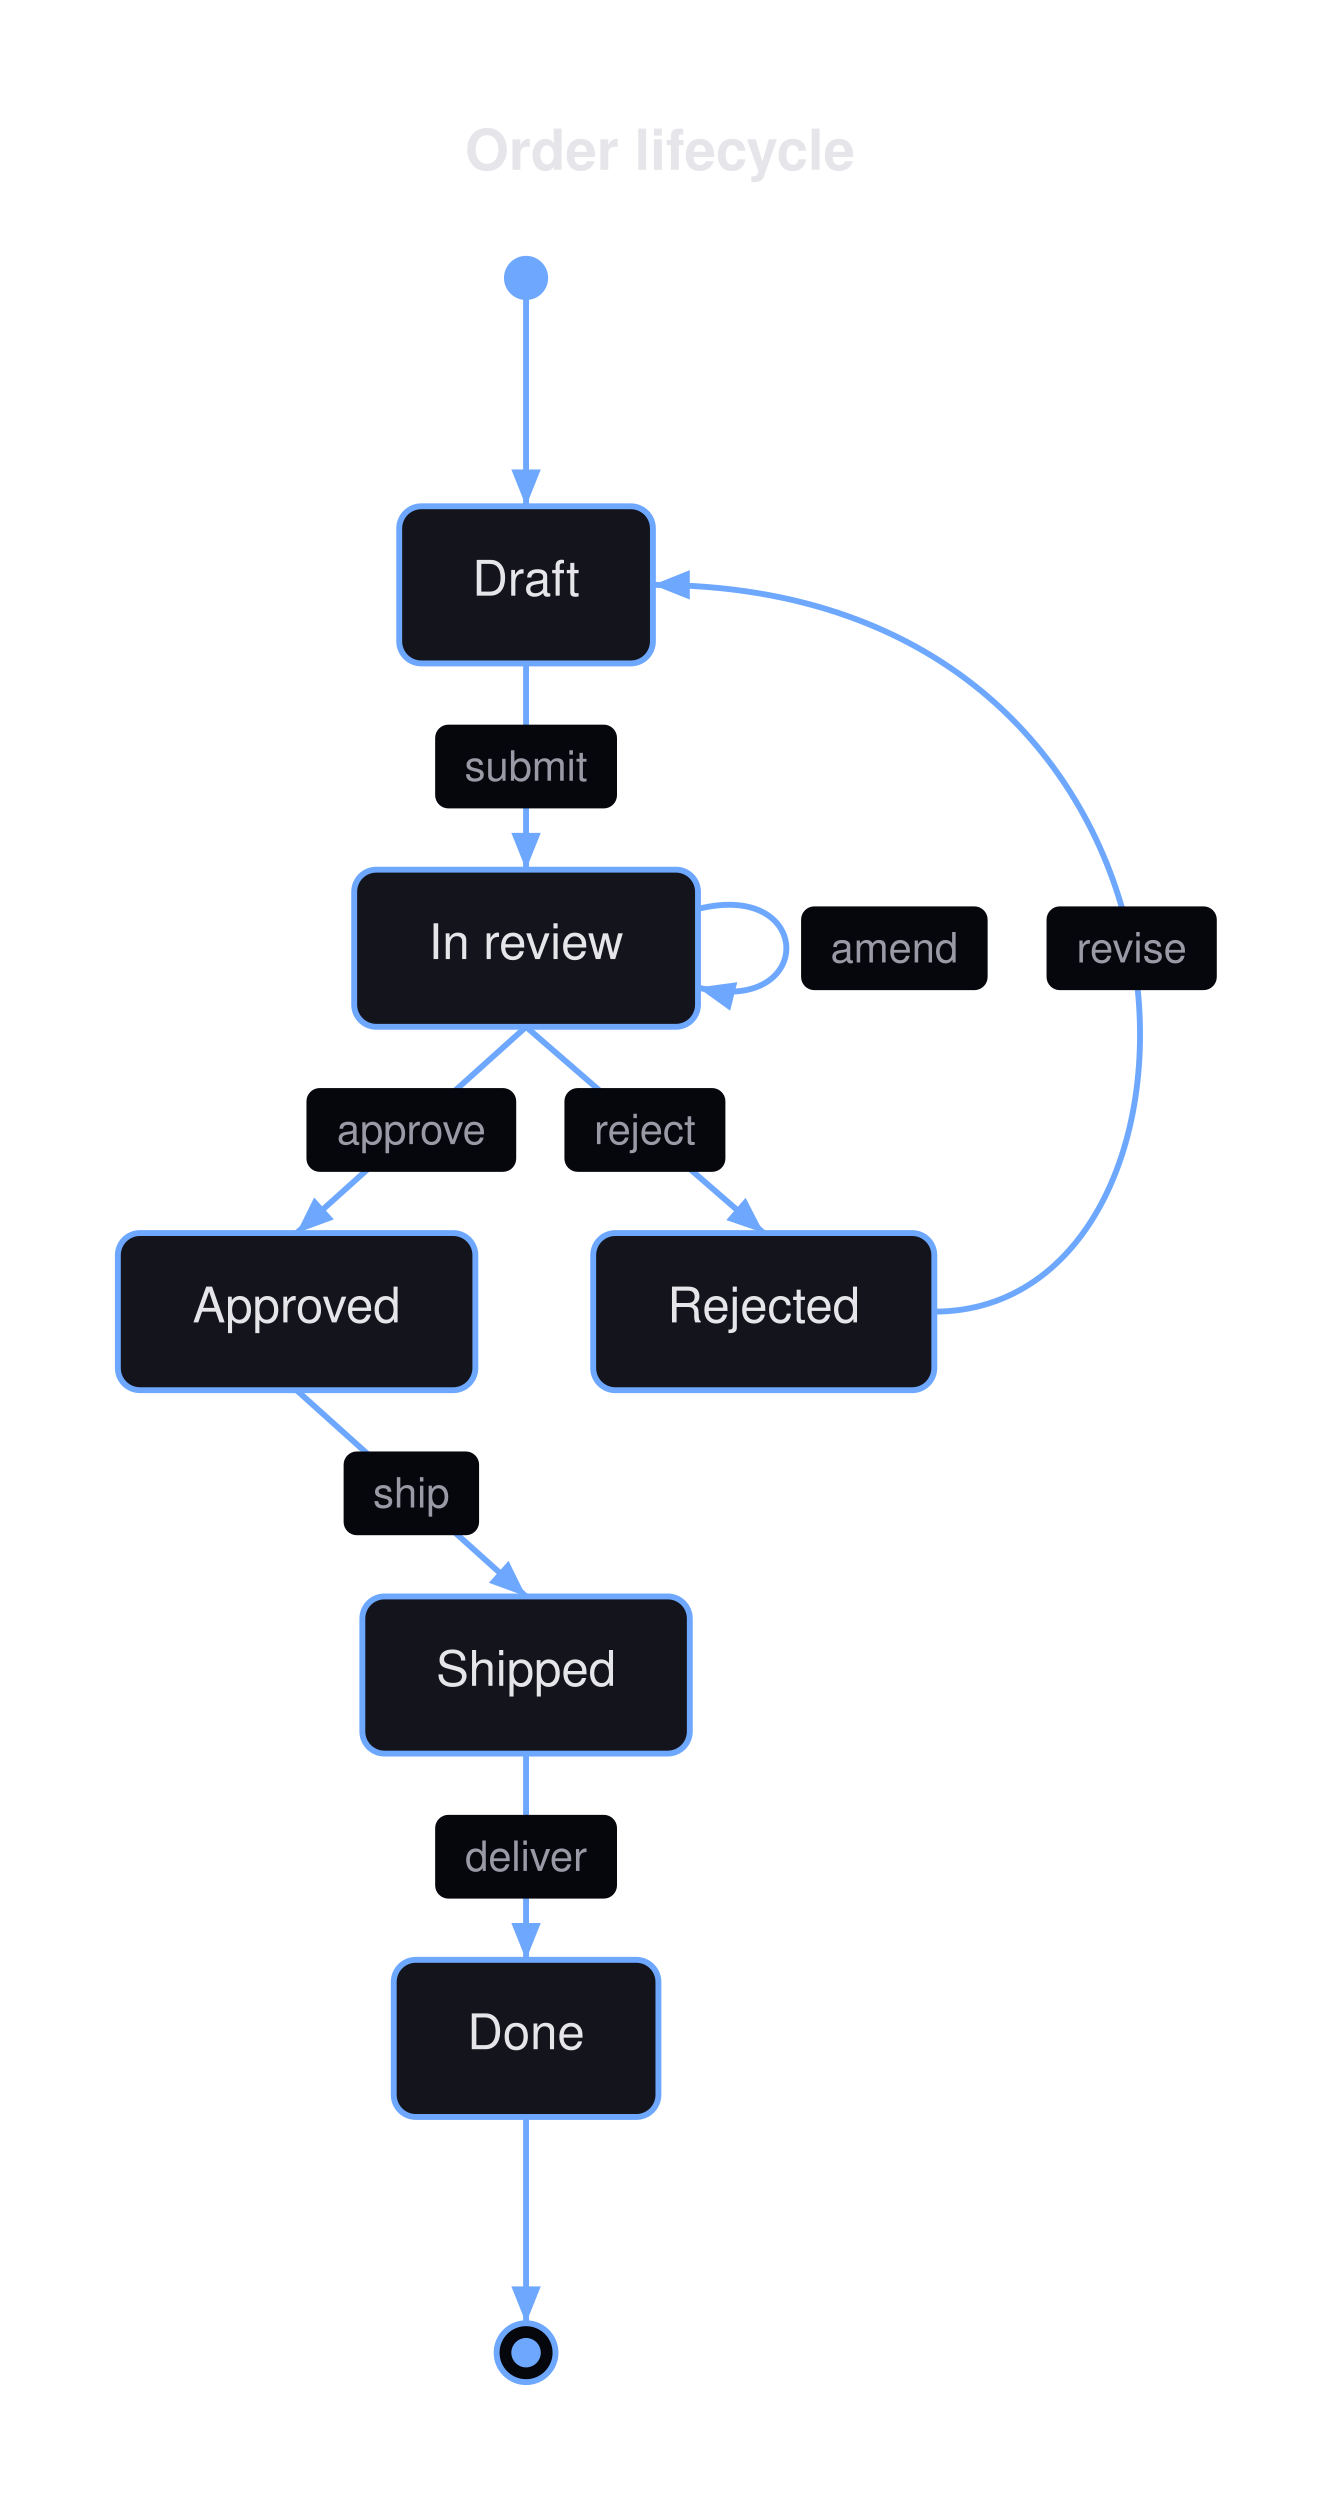
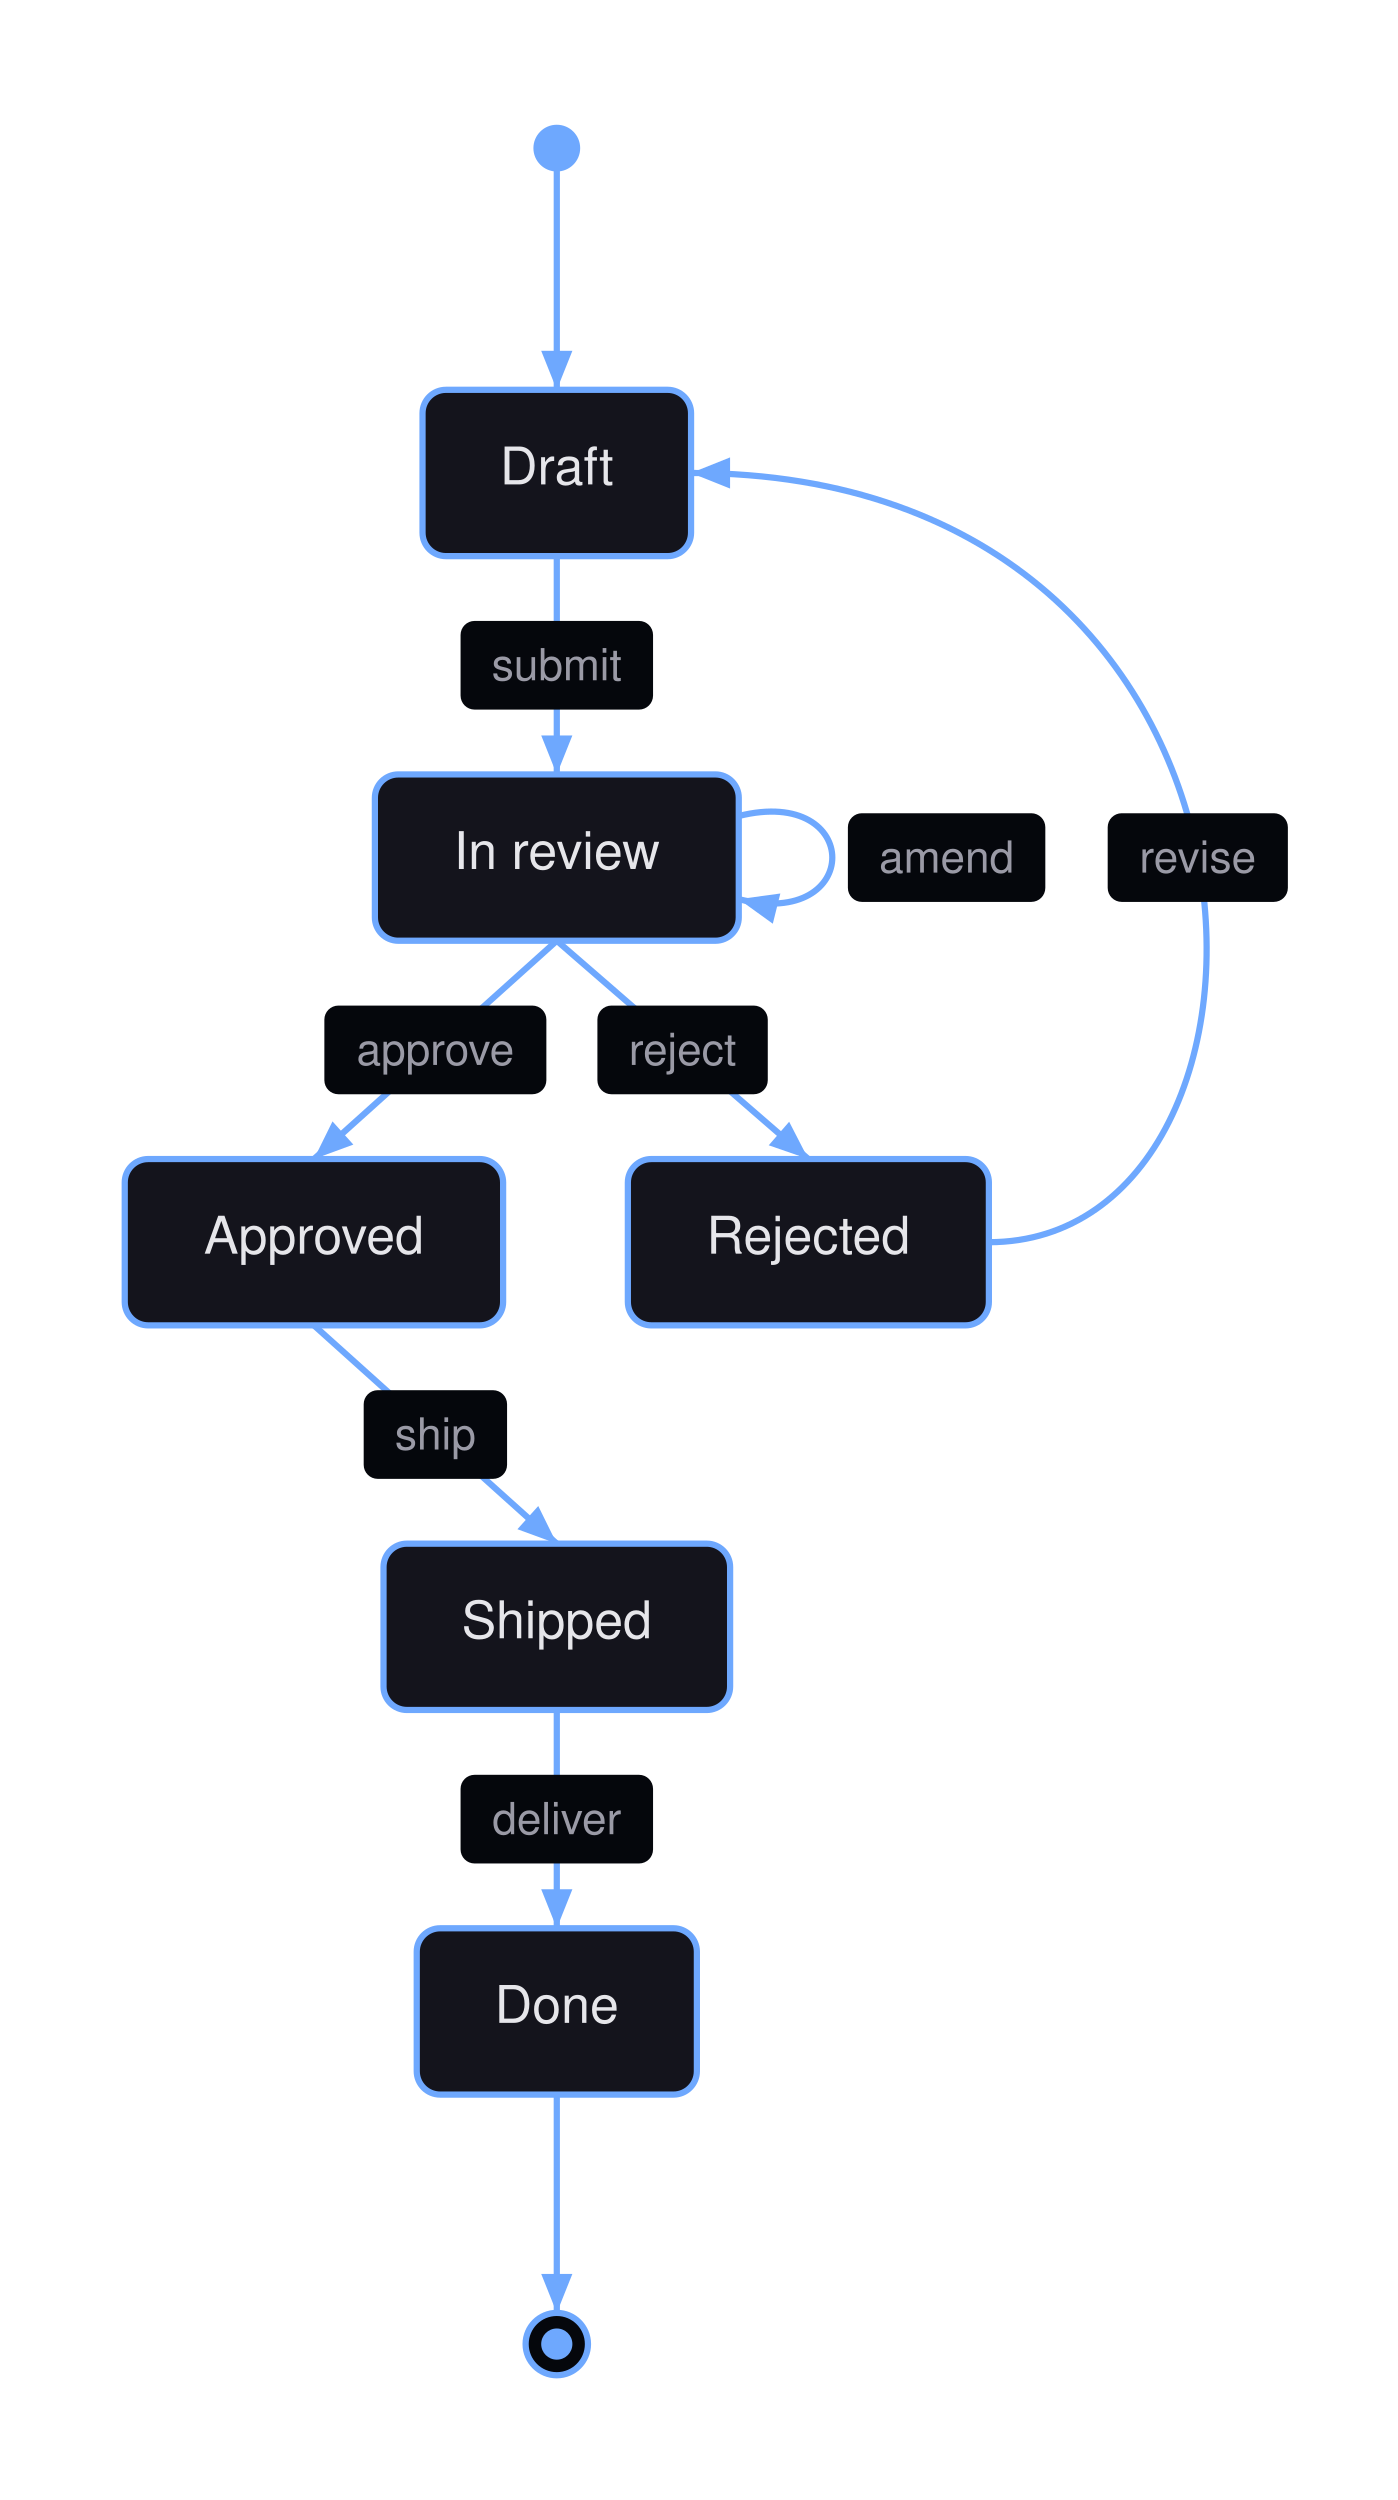
- <svg xmlns="http://www.w3.org/2000/svg" version="1.1" width="403.18" height="763.65" viewBox="0 0 403.18 763.65" class="atelier-diagram" data-renderer="atelier/diagram" role="img">
-   <rect x="0" y="0" width="403.18" height="763.65" fill="transparent" />
-   <text x="201.59" y="51.87" font-family="system-ui, -apple-system, Helvetica, Arial, sans-serif" font-size="17.25" font-weight="bold" text-anchor="middle" fill="var(--ink-0, #e6e6ea)">Order lifecycle</text>
-   <line x1="160.69" y1="91.65" x2="160.69" y2="154.65" fill="none" stroke="var(--color-brand, #6ea8fe)" stroke-width="1.8" stroke-linecap="round" stroke-linejoin="round" />
-   <path d="M 160.69 154.65 L 156.19 143.4 L 165.19 143.4 Z" fill="var(--color-brand, #6ea8fe)" />
-   <line x1="160.69" y1="202.65" x2="160.69" y2="265.65" fill="none" stroke="var(--color-brand, #6ea8fe)" stroke-width="1.8" stroke-linecap="round" stroke-linejoin="round" />
-   <path d="M 160.69 265.65 L 156.19 254.4 L 165.19 254.4 Z" fill="var(--color-brand, #6ea8fe)" />
-   <line x1="160.69" y1="313.65" x2="90.6" y2="376.65" fill="none" stroke="var(--color-brand, #6ea8fe)" stroke-width="1.8" stroke-linecap="round" stroke-linejoin="round" />
-   <path d="M 90.6 376.65 L 95.96 365.78 L 101.98 372.48 Z" fill="var(--color-brand, #6ea8fe)" />
-   <line x1="160.69" y1="313.65" x2="233.29" y2="376.65" fill="none" stroke="var(--color-brand, #6ea8fe)" stroke-width="1.8" stroke-linecap="round" stroke-linejoin="round" />
-   <path d="M 233.29 376.65 L 221.85 372.68 L 227.75 365.88 Z" fill="var(--color-brand, #6ea8fe)" />
-   <line x1="90.6" y1="424.65" x2="160.69" y2="487.65" fill="none" stroke="var(--color-brand, #6ea8fe)" stroke-width="1.8" stroke-linecap="round" stroke-linejoin="round" />
-   <path d="M 160.69 487.65 L 149.32 483.48 L 155.34 476.78 Z" fill="var(--color-brand, #6ea8fe)" />
-   <line x1="160.69" y1="535.65" x2="160.69" y2="598.65" fill="none" stroke="var(--color-brand, #6ea8fe)" stroke-width="1.8" stroke-linecap="round" stroke-linejoin="round" />
-   <path d="M 160.69 598.65 L 156.19 587.4 L 165.19 587.4 Z" fill="var(--color-brand, #6ea8fe)" />
-   <line x1="160.69" y1="646.65" x2="160.69" y2="709.65" fill="none" stroke="var(--color-brand, #6ea8fe)" stroke-width="1.8" stroke-linecap="round" stroke-linejoin="round" />
-   <path d="M 160.69 709.65 L 156.19 698.4 L 165.19 698.4 Z" fill="var(--color-brand, #6ea8fe)" />
-   <path d="M 213.2 277.65 C 249.2 268.65 249.2 310.65 213.2 301.65" fill="none" stroke="var(--color-brand, #6ea8fe)" stroke-width="1.8" stroke-linecap="round" stroke-linejoin="round" />
-   <path d="M 213.2 301.65 L 225.21 300.01 L 223.03 308.74 Z" fill="var(--color-brand, #6ea8fe)" />
-   <path d="M 285.39 400.65 C 380.1 400.65 380.1 178.65 199.45 178.65" fill="none" stroke="var(--color-brand, #6ea8fe)" stroke-width="1.8" stroke-linecap="round" stroke-linejoin="round" />
-   <path d="M 199.45 178.65 L 210.7 174.15 L 210.7 183.15 Z" fill="var(--color-brand, #6ea8fe)" />
-   <circle cx="160.69" cy="84.9" r="6.75" fill="var(--color-brand, #6ea8fe)" />
-   <rect x="108.19" y="265.65" width="105.02" height="48" rx="6.75" fill="var(--surface-1, #14141c)" stroke="var(--color-brand, #6ea8fe)" stroke-width="1.8" />
-   <rect x="121.94" y="154.65" width="77.5" height="48" rx="6.75" fill="var(--surface-1, #14141c)" stroke="var(--color-brand, #6ea8fe)" stroke-width="1.8" />
-   <rect x="36" y="376.65" width="109.2" height="48" rx="6.75" fill="var(--surface-1, #14141c)" stroke="var(--color-brand, #6ea8fe)" stroke-width="1.8" />
-   <rect x="181.2" y="376.65" width="104.19" height="48" rx="6.75" fill="var(--surface-1, #14141c)" stroke="var(--color-brand, #6ea8fe)" stroke-width="1.8" />
-   <rect x="110.68" y="487.65" width="100.03" height="48" rx="6.75" fill="var(--surface-1, #14141c)" stroke="var(--color-brand, #6ea8fe)" stroke-width="1.8" />
-   <rect x="120.27" y="598.65" width="80.85" height="48" rx="6.75" fill="var(--surface-1, #14141c)" stroke="var(--color-brand, #6ea8fe)" stroke-width="1.8" />
-   <circle cx="160.69" cy="718.65" r="9" fill="var(--figure-canvas, #05070c)" stroke="var(--color-brand, #6ea8fe)" stroke-width="1.8" />
-   <circle cx="160.69" cy="718.65" r="4.5" fill="var(--color-brand, #6ea8fe)" />
-   <text x="160.69" y="292.95" font-family="system-ui, -apple-system, Helvetica, Arial, sans-serif" font-size="15" text-anchor="middle" fill="var(--ink-0, #e6e6ea)">In review</text>
-   <text x="160.69" y="181.95" font-family="system-ui, -apple-system, Helvetica, Arial, sans-serif" font-size="15" text-anchor="middle" fill="var(--ink-0, #e6e6ea)">Draft</text>
-   <text x="90.6" y="403.95" font-family="system-ui, -apple-system, Helvetica, Arial, sans-serif" font-size="15" text-anchor="middle" fill="var(--ink-0, #e6e6ea)">Approved</text>
-   <text x="233.29" y="403.95" font-family="system-ui, -apple-system, Helvetica, Arial, sans-serif" font-size="15" text-anchor="middle" fill="var(--ink-0, #e6e6ea)">Rejected</text>
-   <text x="160.69" y="514.95" font-family="system-ui, -apple-system, Helvetica, Arial, sans-serif" font-size="15" text-anchor="middle" fill="var(--ink-0, #e6e6ea)">Shipped</text>
-   <text x="160.69" y="625.95" font-family="system-ui, -apple-system, Helvetica, Arial, sans-serif" font-size="15" text-anchor="middle" fill="var(--ink-0, #e6e6ea)">Done</text>
-   <rect x="132.92" y="221.35" width="55.55" height="25.59" rx="4.05" fill="var(--figure-canvas, #05070c)" />
-   <text x="160.69" y="238.48" font-family="system-ui, -apple-system, Helvetica, Arial, sans-serif" font-size="12.75" text-anchor="middle" fill="var(--ink-1, #9a9aa6)">submit</text>
-   <rect x="93.61" y="332.36" width="64.07" height="25.59" rx="4.05" fill="var(--figure-canvas, #05070c)" />
-   <text x="125.65" y="349.49" font-family="system-ui, -apple-system, Helvetica, Arial, sans-serif" font-size="12.75" text-anchor="middle" fill="var(--ink-1, #9a9aa6)">approve</text>
-   <rect x="172.41" y="332.36" width="49.17" height="25.59" rx="4.05" fill="var(--figure-canvas, #05070c)" />
-   <text x="197" y="349.49" font-family="system-ui, -apple-system, Helvetica, Arial, sans-serif" font-size="12.75" text-anchor="middle" fill="var(--ink-1, #9a9aa6)">reject</text>
-   <rect x="104.96" y="443.36" width="41.38" height="25.59" rx="4.05" fill="var(--figure-canvas, #05070c)" />
-   <text x="125.65" y="460.49" font-family="system-ui, -apple-system, Helvetica, Arial, sans-serif" font-size="12.75" text-anchor="middle" fill="var(--ink-1, #9a9aa6)">ship</text>
-   <rect x="132.92" y="554.36" width="55.55" height="25.59" rx="4.05" fill="var(--figure-canvas, #05070c)" />
-   <text x="160.69" y="571.49" font-family="system-ui, -apple-system, Helvetica, Arial, sans-serif" font-size="12.75" text-anchor="middle" fill="var(--ink-1, #9a9aa6)">deliver</text>
-   <rect x="244.7" y="276.86" width="56.98" height="25.59" rx="4.05" fill="var(--figure-canvas, #05070c)" />
-   <text x="273.19" y="293.99" font-family="system-ui, -apple-system, Helvetica, Arial, sans-serif" font-size="12.75" text-anchor="middle" fill="var(--ink-1, #9a9aa6)">amend</text>
-   <rect x="319.68" y="276.86" width="52" height="25.59" rx="4.05" fill="var(--figure-canvas, #05070c)" />
-   <text x="345.68" y="293.99" font-family="system-ui, -apple-system, Helvetica, Arial, sans-serif" font-size="12.75" text-anchor="middle" fill="var(--ink-1, #9a9aa6)">revise</text>
+ <svg xmlns="http://www.w3.org/2000/svg" version="1.1" width="403.18" height="721.5" viewBox="0 0 403.18 721.5" class="atelier-diagram" data-renderer="atelier/diagram">
+   <rect x="0" y="0" width="403.18" height="721.5" fill="transparent" />
+   <line x1="160.69" y1="49.5" x2="160.69" y2="112.5" fill="none" stroke="var(--color-brand, #6ea8fe)" stroke-width="1.8" stroke-linecap="round" stroke-linejoin="round" />
+   <path d="M 160.69 112.5 L 156.19 101.25 L 165.19 101.25 Z" fill="var(--color-brand, #6ea8fe)" />
+   <line x1="160.69" y1="160.5" x2="160.69" y2="223.5" fill="none" stroke="var(--color-brand, #6ea8fe)" stroke-width="1.8" stroke-linecap="round" stroke-linejoin="round" />
+   <path d="M 160.69 223.5 L 156.19 212.25 L 165.19 212.25 Z" fill="var(--color-brand, #6ea8fe)" />
+   <line x1="160.69" y1="271.5" x2="90.6" y2="334.5" fill="none" stroke="var(--color-brand, #6ea8fe)" stroke-width="1.8" stroke-linecap="round" stroke-linejoin="round" />
+   <path d="M 90.6 334.5 L 95.96 323.63 L 101.98 330.33 Z" fill="var(--color-brand, #6ea8fe)" />
+   <line x1="160.69" y1="271.5" x2="233.29" y2="334.5" fill="none" stroke="var(--color-brand, #6ea8fe)" stroke-width="1.8" stroke-linecap="round" stroke-linejoin="round" />
+   <path d="M 233.29 334.5 L 221.85 330.53 L 227.75 323.73 Z" fill="var(--color-brand, #6ea8fe)" />
+   <line x1="90.6" y1="382.5" x2="160.69" y2="445.5" fill="none" stroke="var(--color-brand, #6ea8fe)" stroke-width="1.8" stroke-linecap="round" stroke-linejoin="round" />
+   <path d="M 160.69 445.5 L 149.32 441.33 L 155.34 434.63 Z" fill="var(--color-brand, #6ea8fe)" />
+   <line x1="160.69" y1="493.5" x2="160.69" y2="556.5" fill="none" stroke="var(--color-brand, #6ea8fe)" stroke-width="1.8" stroke-linecap="round" stroke-linejoin="round" />
+   <path d="M 160.69 556.5 L 156.19 545.25 L 165.19 545.25 Z" fill="var(--color-brand, #6ea8fe)" />
+   <line x1="160.69" y1="604.5" x2="160.69" y2="667.5" fill="none" stroke="var(--color-brand, #6ea8fe)" stroke-width="1.8" stroke-linecap="round" stroke-linejoin="round" />
+   <path d="M 160.69 667.5 L 156.19 656.25 L 165.19 656.25 Z" fill="var(--color-brand, #6ea8fe)" />
+   <path d="M 213.2 235.5 C 249.2 226.5 249.2 268.5 213.2 259.5" fill="none" stroke="var(--color-brand, #6ea8fe)" stroke-width="1.8" stroke-linecap="round" stroke-linejoin="round" />
+   <path d="M 213.2 259.5 L 225.21 257.86 L 223.03 266.59 Z" fill="var(--color-brand, #6ea8fe)" />
+   <path d="M 285.39 358.5 C 380.1 358.5 380.1 136.5 199.45 136.5" fill="none" stroke="var(--color-brand, #6ea8fe)" stroke-width="1.8" stroke-linecap="round" stroke-linejoin="round" />
+   <path d="M 199.45 136.5 L 210.7 132 L 210.7 141 Z" fill="var(--color-brand, #6ea8fe)" />
+   <circle cx="160.69" cy="42.75" r="6.75" fill="var(--color-brand, #6ea8fe)" />
+   <rect x="108.19" y="223.5" width="105.02" height="48" rx="6.75" fill="var(--surface-1, #14141c)" stroke="var(--color-brand, #6ea8fe)" stroke-width="1.8" />
+   <rect x="121.94" y="112.5" width="77.5" height="48" rx="6.75" fill="var(--surface-1, #14141c)" stroke="var(--color-brand, #6ea8fe)" stroke-width="1.8" />
+   <rect x="36" y="334.5" width="109.2" height="48" rx="6.75" fill="var(--surface-1, #14141c)" stroke="var(--color-brand, #6ea8fe)" stroke-width="1.8" />
+   <rect x="181.2" y="334.5" width="104.19" height="48" rx="6.75" fill="var(--surface-1, #14141c)" stroke="var(--color-brand, #6ea8fe)" stroke-width="1.8" />
+   <rect x="110.68" y="445.5" width="100.03" height="48" rx="6.75" fill="var(--surface-1, #14141c)" stroke="var(--color-brand, #6ea8fe)" stroke-width="1.8" />
+   <rect x="120.27" y="556.5" width="80.85" height="48" rx="6.75" fill="var(--surface-1, #14141c)" stroke="var(--color-brand, #6ea8fe)" stroke-width="1.8" />
+   <circle cx="160.69" cy="676.5" r="9" fill="var(--figure-canvas, #05070c)" stroke="var(--color-brand, #6ea8fe)" stroke-width="1.8" />
+   <circle cx="160.69" cy="676.5" r="4.5" fill="var(--color-brand, #6ea8fe)" />
+   <text x="160.69" y="250.8" font-family="system-ui, -apple-system, Helvetica, Arial, sans-serif" font-size="15" text-anchor="middle" fill="var(--ink-0, #e6e6ea)">In review</text>
+   <text x="160.69" y="139.8" font-family="system-ui, -apple-system, Helvetica, Arial, sans-serif" font-size="15" text-anchor="middle" fill="var(--ink-0, #e6e6ea)">Draft</text>
+   <text x="90.6" y="361.8" font-family="system-ui, -apple-system, Helvetica, Arial, sans-serif" font-size="15" text-anchor="middle" fill="var(--ink-0, #e6e6ea)">Approved</text>
+   <text x="233.29" y="361.8" font-family="system-ui, -apple-system, Helvetica, Arial, sans-serif" font-size="15" text-anchor="middle" fill="var(--ink-0, #e6e6ea)">Rejected</text>
+   <text x="160.69" y="472.8" font-family="system-ui, -apple-system, Helvetica, Arial, sans-serif" font-size="15" text-anchor="middle" fill="var(--ink-0, #e6e6ea)">Shipped</text>
+   <text x="160.69" y="583.8" font-family="system-ui, -apple-system, Helvetica, Arial, sans-serif" font-size="15" text-anchor="middle" fill="var(--ink-0, #e6e6ea)">Done</text>
+   <rect x="132.92" y="179.2" width="55.55" height="25.59" rx="4.05" fill="var(--figure-canvas, #05070c)" />
+   <text x="160.69" y="196.33" font-family="system-ui, -apple-system, Helvetica, Arial, sans-serif" font-size="12.75" text-anchor="middle" fill="var(--ink-1, #9a9aa6)">submit</text>
+   <rect x="93.61" y="290.21" width="64.07" height="25.59" rx="4.05" fill="var(--figure-canvas, #05070c)" />
+   <text x="125.65" y="307.34" font-family="system-ui, -apple-system, Helvetica, Arial, sans-serif" font-size="12.75" text-anchor="middle" fill="var(--ink-1, #9a9aa6)">approve</text>
+   <rect x="172.41" y="290.21" width="49.17" height="25.59" rx="4.05" fill="var(--figure-canvas, #05070c)" />
+   <text x="197" y="307.34" font-family="system-ui, -apple-system, Helvetica, Arial, sans-serif" font-size="12.75" text-anchor="middle" fill="var(--ink-1, #9a9aa6)">reject</text>
+   <rect x="104.96" y="401.21" width="41.38" height="25.59" rx="4.05" fill="var(--figure-canvas, #05070c)" />
+   <text x="125.65" y="418.34" font-family="system-ui, -apple-system, Helvetica, Arial, sans-serif" font-size="12.75" text-anchor="middle" fill="var(--ink-1, #9a9aa6)">ship</text>
+   <rect x="132.92" y="512.21" width="55.55" height="25.59" rx="4.05" fill="var(--figure-canvas, #05070c)" />
+   <text x="160.69" y="529.34" font-family="system-ui, -apple-system, Helvetica, Arial, sans-serif" font-size="12.75" text-anchor="middle" fill="var(--ink-1, #9a9aa6)">deliver</text>
+   <rect x="244.7" y="234.7" width="56.98" height="25.59" rx="4.05" fill="var(--figure-canvas, #05070c)" />
+   <text x="273.19" y="251.83" font-family="system-ui, -apple-system, Helvetica, Arial, sans-serif" font-size="12.75" text-anchor="middle" fill="var(--ink-1, #9a9aa6)">amend</text>
+   <rect x="319.68" y="234.7" width="52" height="25.59" rx="4.05" fill="var(--figure-canvas, #05070c)" />
+   <text x="345.68" y="251.83" font-family="system-ui, -apple-system, Helvetica, Arial, sans-serif" font-size="12.75" text-anchor="middle" fill="var(--ink-1, #9a9aa6)">revise</text>
</svg>
